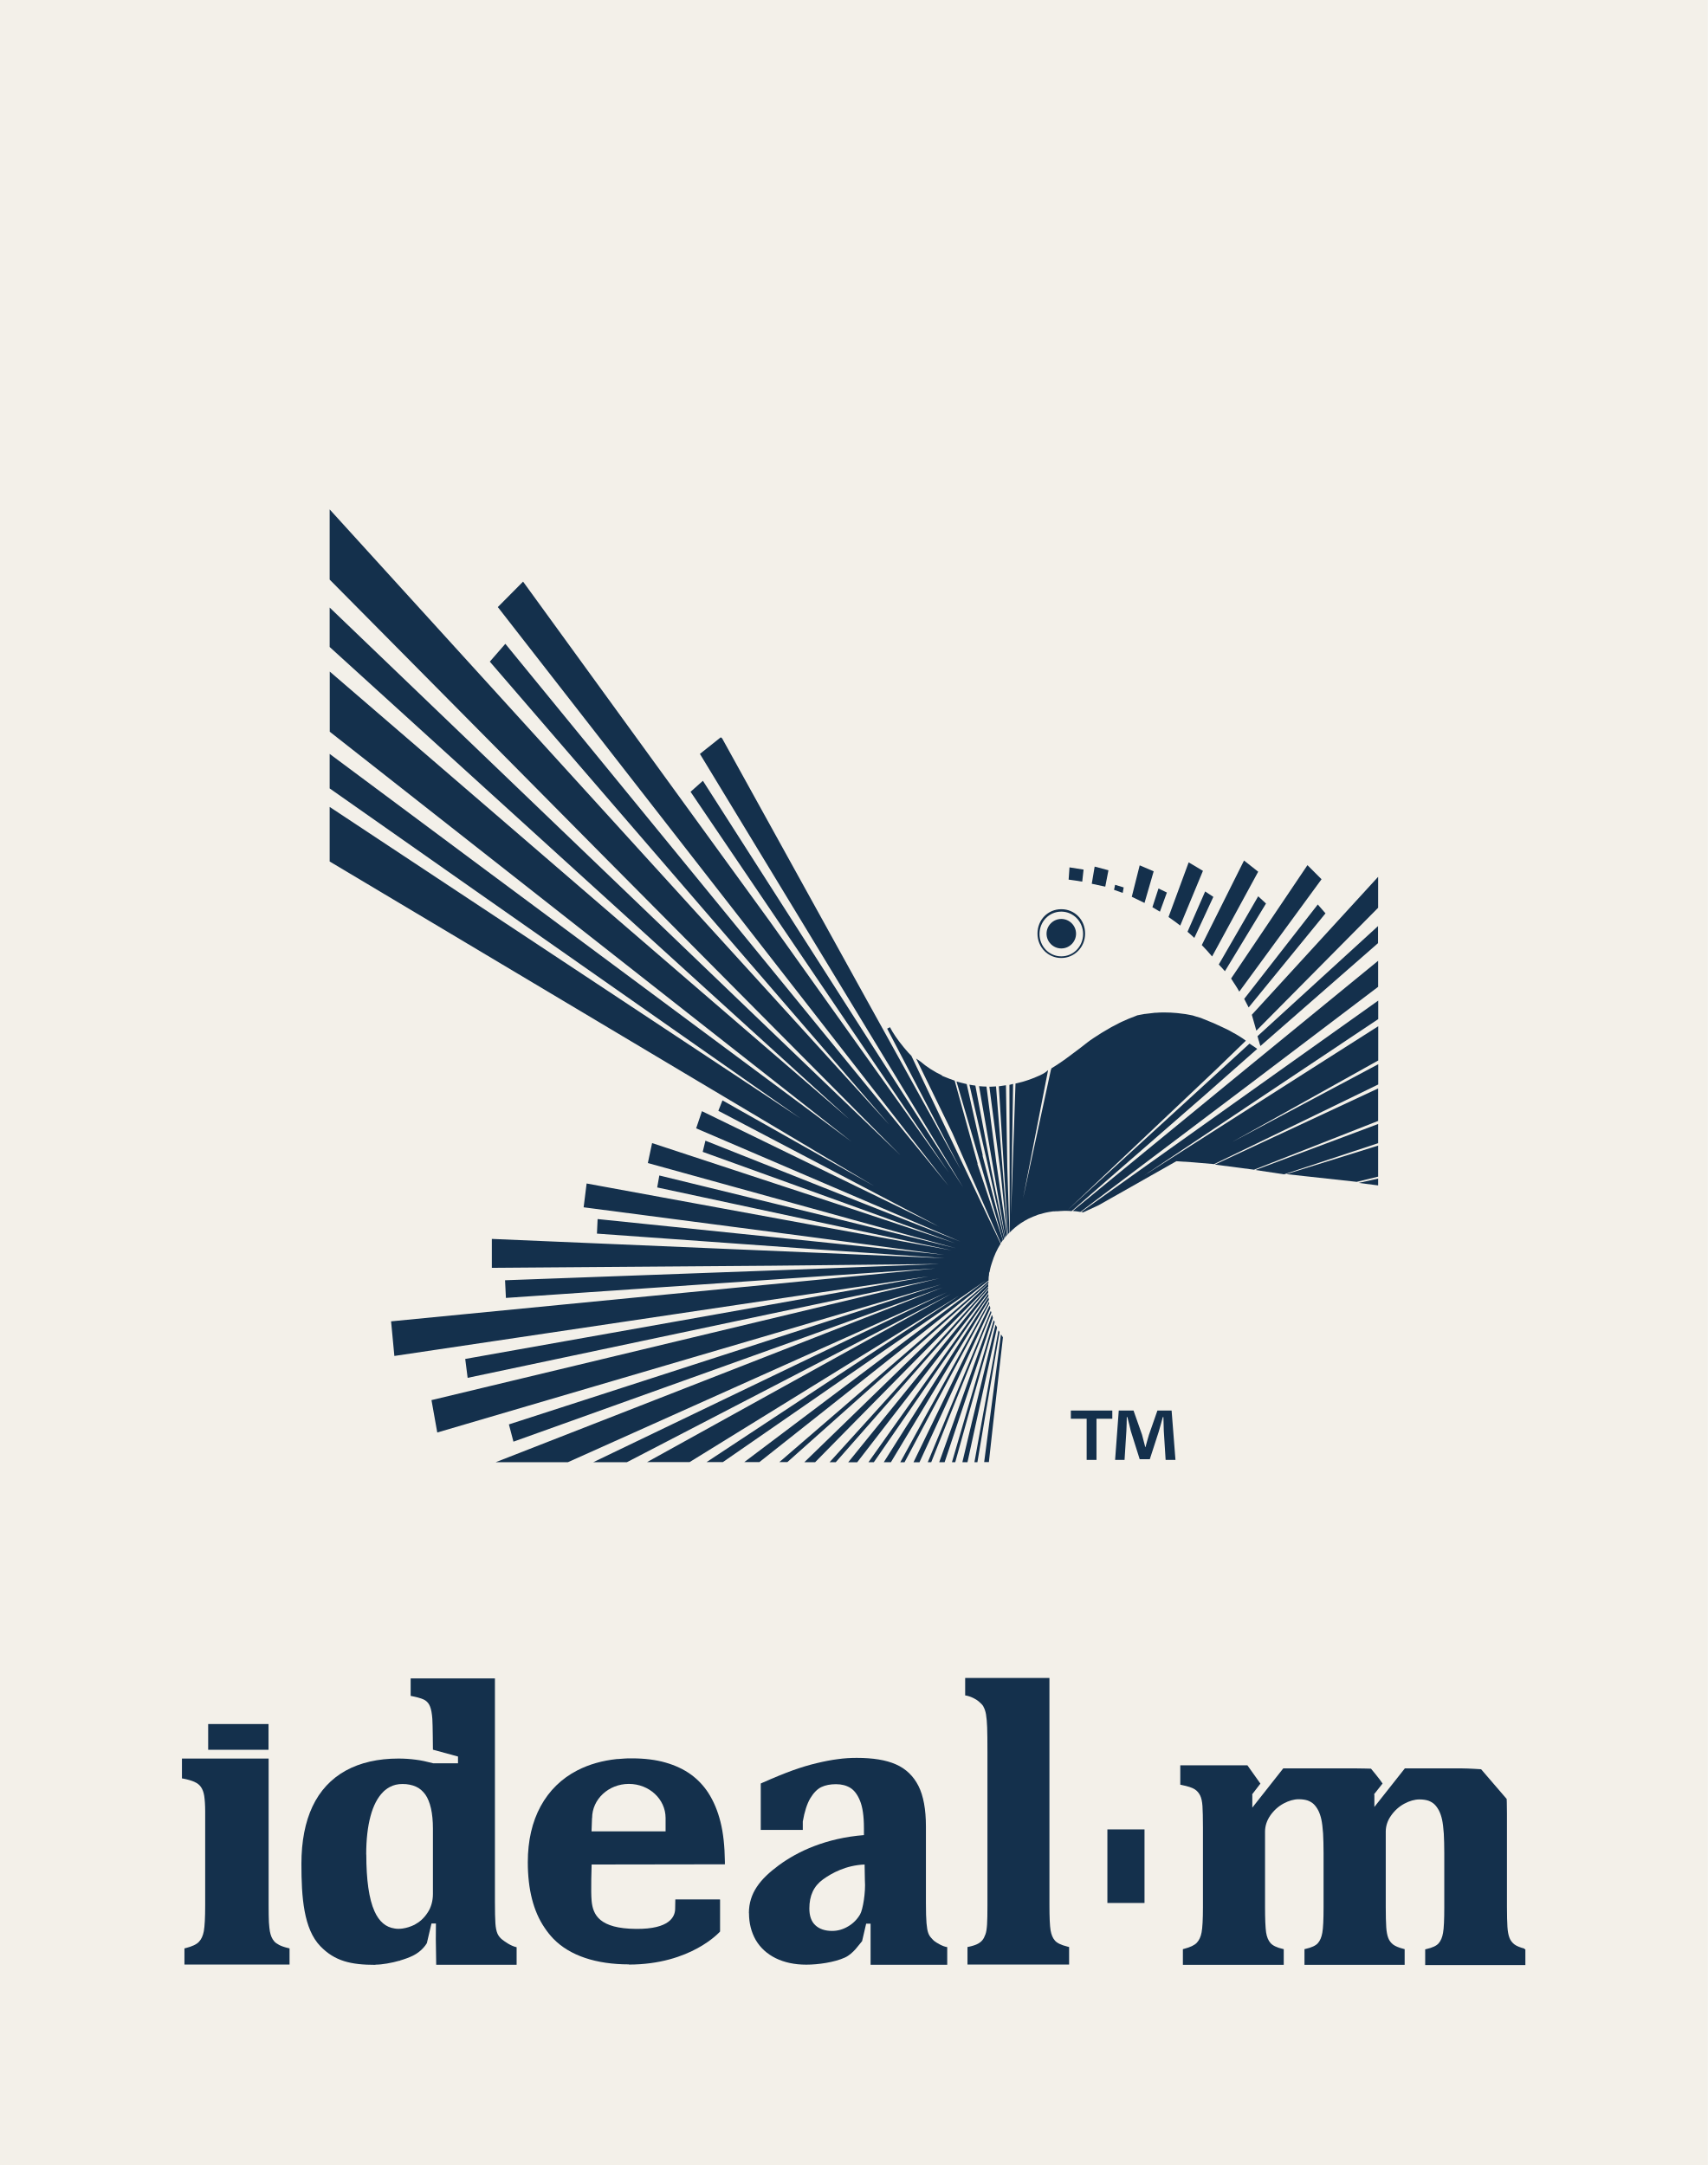
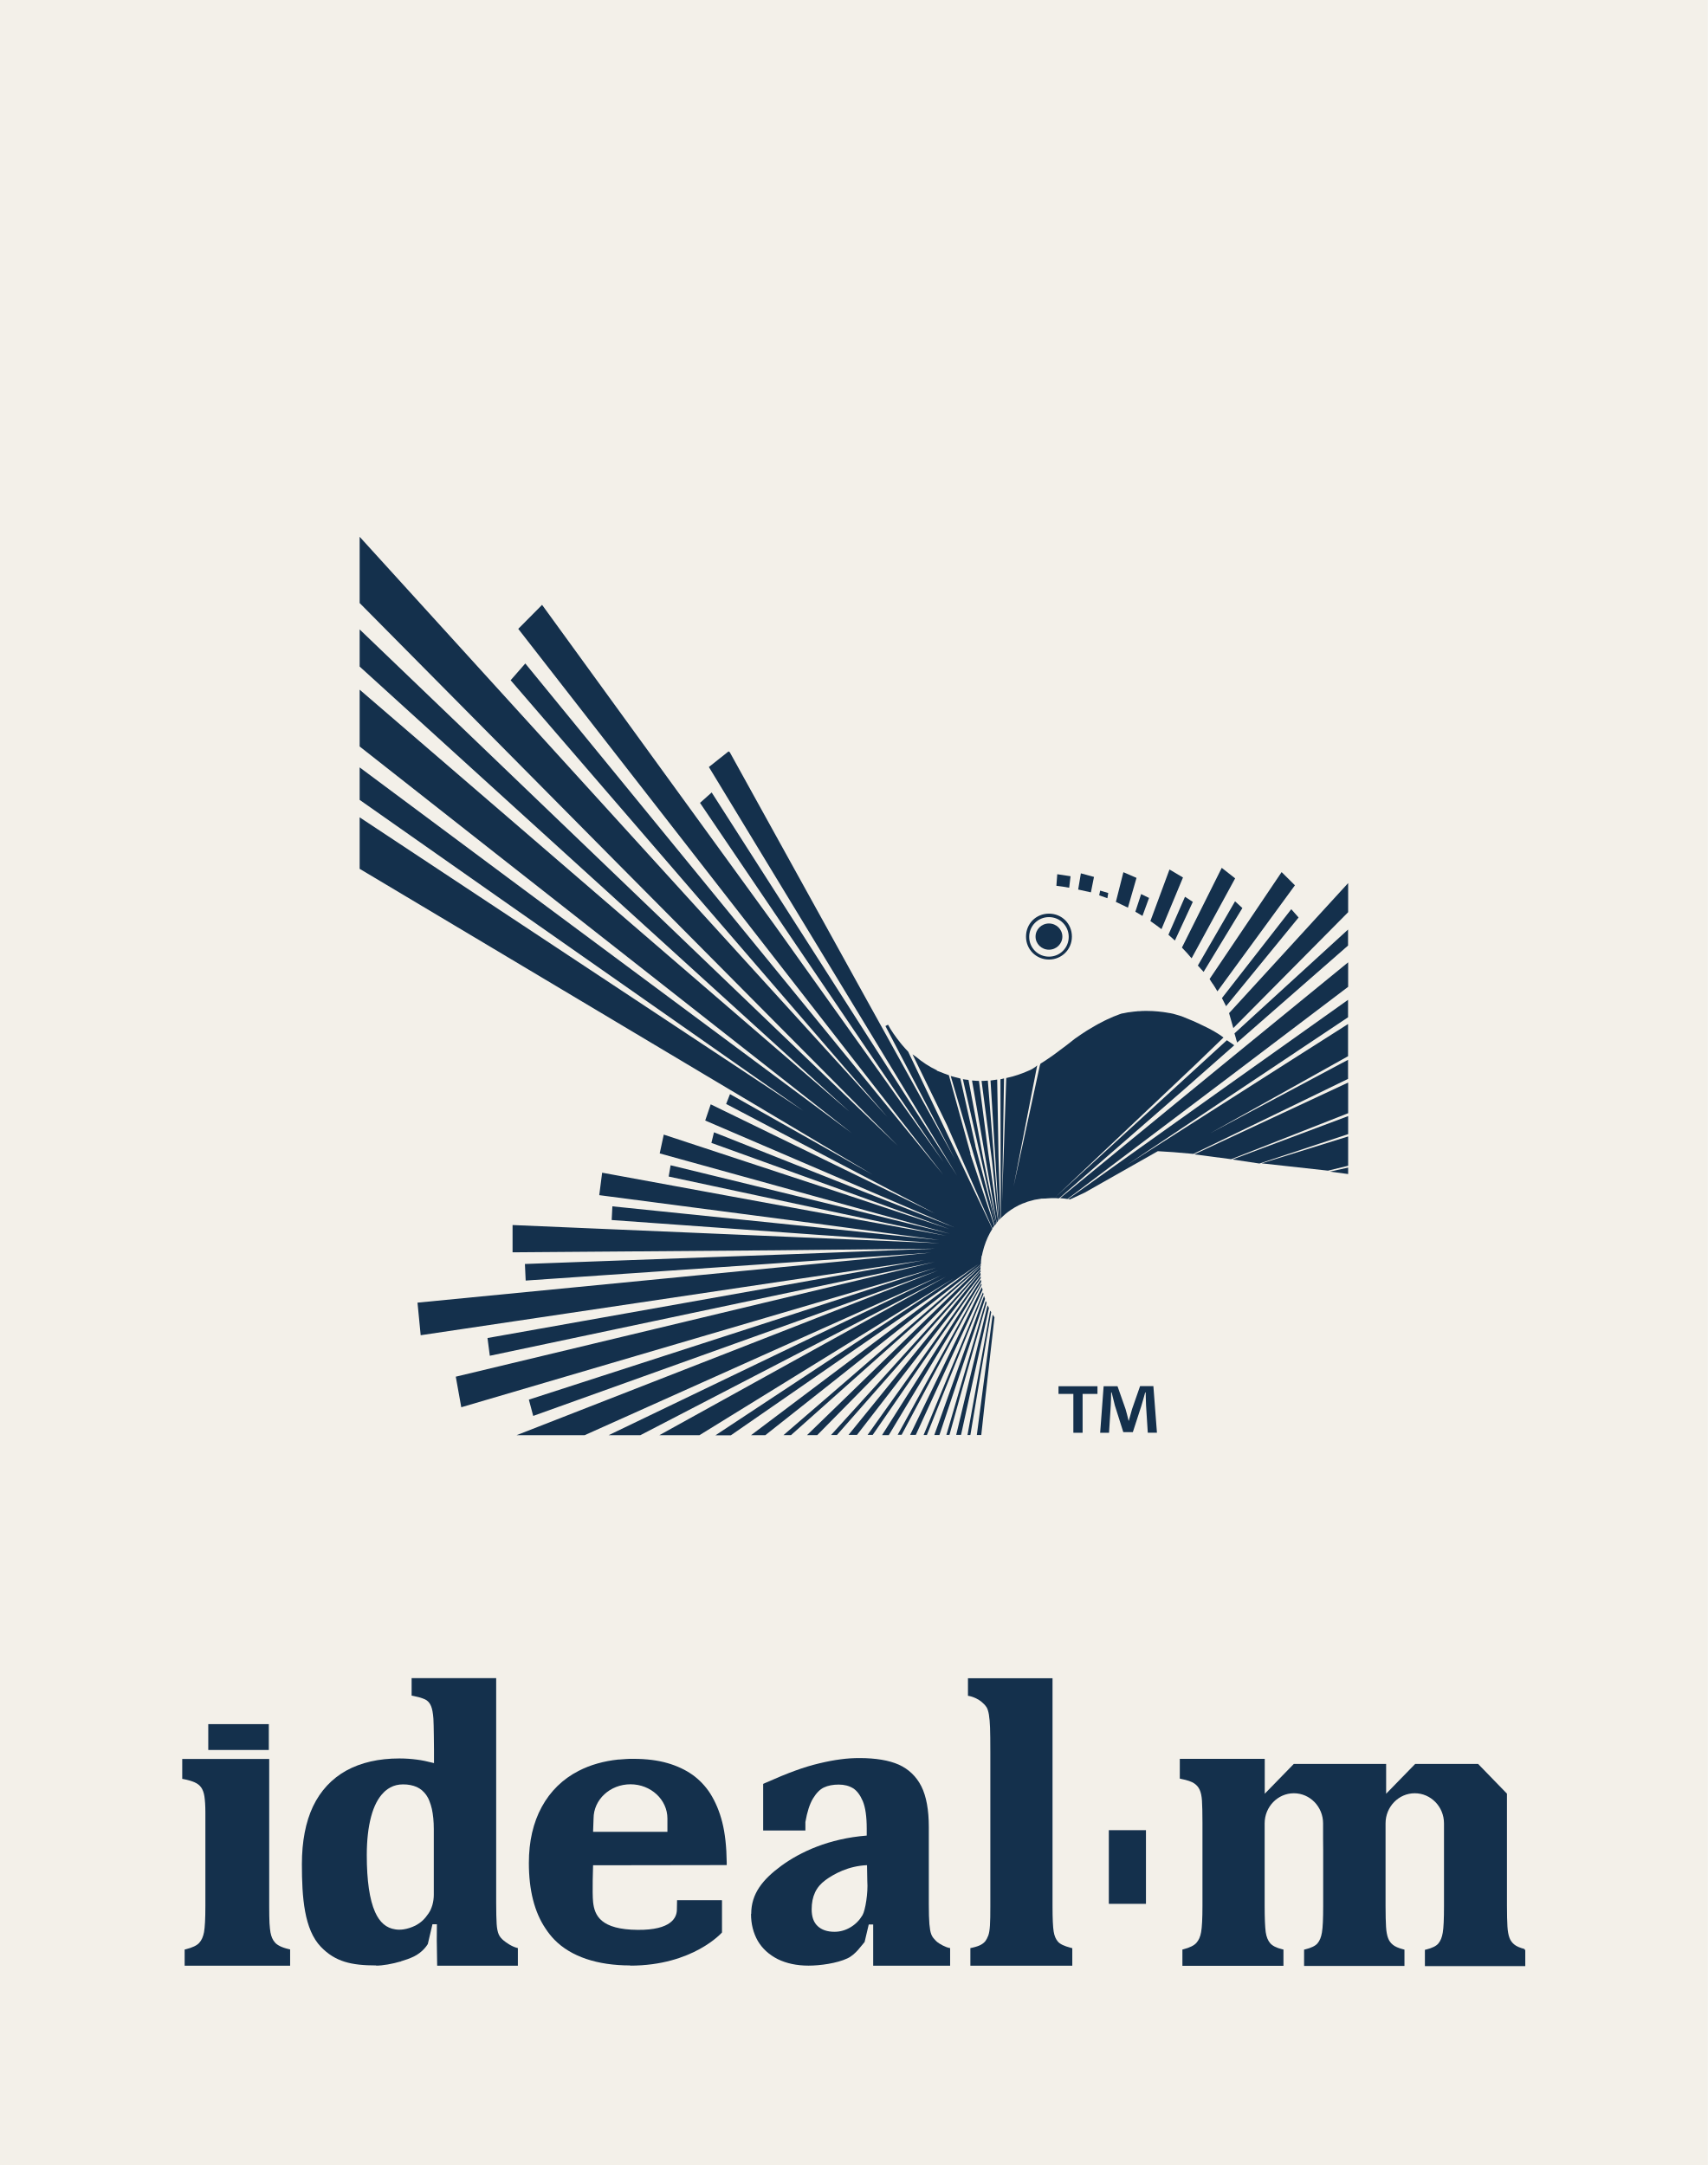
<svg xmlns="http://www.w3.org/2000/svg" id="Layer_2" data-name="Layer 2" viewBox="0 0 177.13 224.57">
  <g id="Layer_1-2" data-name="Layer 1">
    <rect width="177.13" height="224.57" fill="#f3f0e9" />
    <g>
-       <path d="M115.36,146.31v.85h-1.64v4.27h-1.02v-4.27h-1.64v-.85h4.29ZM120.89,151.43l-.19-3.01c-.02-.4-.02-.89-.04-1.43h-.06c-.13.45-.28,1.05-.43,1.53l-.92,2.84h-1.05l-.92-2.92c-.09-.4-.24-1-.36-1.45h-.06c0,.47-.02.96-.04,1.43l-.19,3.01h-.98l.38-5.12h1.53l.88,2.5c.11.4.21.77.34,1.3h.02c.13-.47.24-.9.36-1.28l.88-2.52h1.47l.4,5.12h-1.02Z" fill="#14304c" />
      <g>
-         <path d="M112.24,91.46l.14-1.26-1.46-.23-.09,1.27c.47.06.94.13,1.4.21h0Z" fill="#14304c" />
-         <polygon points="114.96 90.27 113.53 89.89 113.23 91.67 114.63 91.97 114.96 90.27" fill="#14304c" />
-         <polygon points="119.65 90.38 118.2 89.76 117.38 93.02 118.7 93.66 119.65 90.38" fill="#14304c" />
-         <path d="M122.4,96.02l2.36-5.69-1.48-.88-2.09,5.67c.41.28.82.58,1.21.88h0Z" fill="#14304c" />
-         <path d="M125.71,99.21h0s4.78-8.79,4.78-8.79l-1.47-1.16-4.38,8.77c.37.38.73.77,1.06,1.17Z" fill="#14304c" />
-         <path d="M128.03,102.04c.17.27.34.52.5.82h0s8.53-11.66,8.53-11.66l-1.46-1.46-7.92,11.76c.12.2.23.37.34.53Z" fill="#14304c" />
-         <polygon points="130.3 106.91 142.93 94.16 142.93 90.95 129.83 105.26 130.3 106.91" fill="#14304c" />
-         <polygon points="116.54 92.05 115.65 91.78 115.54 92.3 116.44 92.62 116.54 92.05" fill="#14304c" />
-         <path d="M120.3,94.56h0s.72-1.98.72-1.98l-.87-.42-.63,1.94c.24.14.49.29.77.46Z" fill="#14304c" />
-         <path d="M123.87,97.28h0s1.97-4.25,1.97-4.25l-.85-.56-1.83,4.18c.26.22.49.43.7.63Z" fill="#14304c" />
-         <path d="M126.4,100.04s.12.13.23.25l.05.05c.14.15.29.32.36.4h0s4.26-7.02,4.26-7.02l-.81-.75-4.09,7.08Z" fill="#14304c" />
-         <polygon points="129.04 103.61 129.5 104.5 137.47 94.74 136.67 93.82 129.04 103.61" fill="#14304c" />
-         <path d="M130.56,107.96c.05.18.09.36.16.54h0s12.2-10.67,12.2-10.67v-1.77l-12.5,11.42c.05.16.1.33.13.47Z" fill="#14304c" />
-         <path d="M111.24,125.61c.27.02.53.05.81.1h0s17.87-13.49,17.87-13.49l13.01-9.86v-2.7l-13.78,11.27-17.9,14.68Z" fill="#14304c" />
-         <path d="M101.41,120.7l-.03-.05-2.37-8.56c-.34-.11-.67-.24-1.06-.4l-.25-.1v-.04c-.85-.4-1.61-.9-2.28-1.47-.07-.04-.13-.09-.19-.13l-.03-.02c-.07-.05-.13-.09-.19-.13h0s3.77,7.74,3.77,7.74l5.02,11.4c.07-.1.14-.21.21-.31l-2.65-7.93h.03Z" fill="#14304c" />
-         <path d="M112.13,125.72s.06.01.1.01c.04,0,.08.01.12.02h0s1.6-.74,1.6-.74l8.05-4.56,1.7.11,2.22.19,10.56-5.12,6.46-3.14v-2.1l-15.12,8.05,15.12-8.44v-3.55l-6.85,4.36-17.5,11.16,11.16-7.46,13.19-8.8v-1.92l-13.71,9.75-17.09,12.17Z" fill="#14304c" />
-         <path d="M102.51,133.02s0-.03,0-.06v-.04l-14.63,12.66-7.05,6.08h.83l20.86-18.58s0-.05,0-.07Z" fill="#14304c" />
-         <path d="M102.49,133.44v-.02c0-.08,0-.16,0-.26v-.02s-14.76,14.35-14.76,14.35l-4.31,4.18h1.12l3.57-3.63,14.39-14.6Z" fill="#14304c" />
-         <polygon points="126.05 120.77 126 120.8 130.06 121.33 142.93 116.27 142.93 112.9 126.05 120.77 126.05 120.77" fill="#14304c" />
-         <polygon points="140.71 122.59 142.93 122.05 142.93 118.83 133.41 121.79 140.71 122.59" fill="#14304c" />
-         <polygon points="140.91 122.7 142.93 122.96 142.93 122.25 140.91 122.7" fill="#14304c" />
-         <path d="M102.48,133.6s0-.04,0-.07v-.02s-12.08,13.35-12.08,13.35l-4.36,4.81h.64l15.8-17.97s0-.07,0-.11Z" fill="#14304c" />
-         <polygon points="130.23 121.35 130.19 121.36 133.17 121.81 142.93 118.58 142.93 116.59 130.23 121.35 130.23 121.35" fill="#14304c" />
-         <path d="M102.51,132.88s.01-.09.02-.14c0-.01,0-.03,0-.04v-.05s0-.05,0-.05v-.06s.01,0,.01,0v-.1c.02-.1.04-.21.04-.32v-.12s.04-.02.04-.02c0-.02.04-.19.04-.19.01-.07.03-.14.04-.2l.02-.08c.01-.05.03-.11.04-.16l.05-.16s.07-.22.07-.22c.22-.71.52-1.37.9-1.97l-9.26-19.48c-.21-.21-.44-.46-.67-.74-.05-.06-.1-.12-.15-.18-.6-.73-1.11-1.47-1.4-2.05l-.29.15,7.65,14.66-9.71-17.53-15.06-27.25-.14-.1-2.16,1.72,27.29,44.95-10.9-17.02-16.08-25.14-1.28,1.14,16.65,24.59,10.14,14.92-18.58-26.08-25.58-35.23-2.62,2.64,46.74,60.03-19.58-23.97-26.38-32.25-1.61,1.85,27.08,31.4,14.34,16.62-27.67-30.42-30.36-33.39v7.28l28.36,28.64,30.83,31.06-59.19-56.8v4.09l53.88,48.97-36.79-31.71-17.08-14.71v6.24l15.01,11.8,39.11,30.73-37.78-28.06-16.35-12.17v3.58l15.2,10.67,33.59,23.53-48.79-32.28v5.66l38.22,22.8,18.22,10.85-15.7-8.87-.43,1.08,22.92,12.03-24.62-11.99-.6,1.78,16.67,7.15,10.73,4.6-10.17-4.01-16.27-6.46-.28,1.16,16.37,5.91,9.8,3.56-12.13-4.03-19.29-6.35-.44,2.07,31.93,8.83-11.77-2.91-18.97-4.63-.22,1.24,19.07,4.09,11.44,2.43-14.68-2.68-23.15-4.25-.31,2.47,23.32,3.05,14.07,1.88-13.22-1.37-22.72-2.34-.07,1.51,22.74,1.63,13.34.92-46.98-2v3s28.98-.22,28.98-.22l17.47-.18-16.49.64-28.59,1.05.09,1.83,44.53-3.06-20.77,2.01-35.67,3.48.34,3.59,55.43-8.26-16.54,2.96-31.54,5.61.25,1.96,31.38-6.63,17.54-3.69-18.74,4.49-33.93,8.14.6,3.36,33.63-9.88,18.61-5.48-15.47,5.03-29.34,9.49.47,1.79,29.05-10.41,15.48-5.59-16.53,6.47-29.84,11.66h7.49l39.3-17.62-14.04,6.74-22.63,10.88h3.49l19.41-10.07,14.2-7.38-31.52,17.44h4.41l12.55-7.75,15.41-9.52-13.44,8.85-12.76,8.42h1.69l11.36-7.86,15.9-10.98-16.48,12.39-8.56,6.45h1.57l7.35-5.82,16.36-12.97Z" fill="#14304c" />
-         <path d="M102.49,134c0-.06,0-.13-.02-.2l-12.03,14.83-2.47,3.05h.93l13.59-17.59v-.09Z" fill="#14304c" />
-         <path d="M101.9,119.85h.03s0-.02,0-.02h-.01s-1.66-7.38-1.66-7.38c-.38-.08-.74-.19-1.06-.27h0l2.29,7.84,2.54,8.63c.04-.06.08-.11.12-.17l-2.22-8.5-.03-.12Z" fill="#14304c" />
-         <path d="M104.02,138.72c-.05-.07-.09-.14-.15-.23l-.06-.06-1.21,9.18-.53,4.05h.49l.44-3.99,1.02-8.97Z" fill="#14304c" />
-         <path d="M103.41,137.69l-.05-.09c-.03-.06-.06-.12-.11-.19l-2.5,10.3-.94,3.96h.53l.84-3.86,2.23-10.12Z" fill="#14304c" />
-         <path d="M103.66,138.16s-.03-.05-.04-.07c-.02-.03-.04-.06-.07-.09l-1.61,8.8-.88,4.87h.31l.81-4.82,1.49-8.69Z" fill="#14304c" />
-         <path d="M104.32,112.57c-.25.04-.49.08-.73.11l.95,15.33c.05-.05.1-.11.15-.16l-.22-6.76-.14-8.52Z" fill="#14304c" />
-         <path d="M130.37,108.78l-.78-.53-18.88,17.28,15.42-14.6,3.08-2.98c-.12-.09-.22-.17-.33-.24-.24-.16-.5-.32-.83-.51,0,0-.02-.01-.03-.02h-.02c-.15-.09-.29-.17-.44-.25-.08-.04-.15-.08-.23-.12-.22-.11-.41-.2-.59-.28l-.13-.06h0s0,0,0,0c-.24-.11-.49-.22-.74-.34l-1.25-.51h0s-.07-.03-.07-.03c-.18-.06-.39-.12-.61-.18l-.15-.05h0s-.1-.03-.1-.03c-.22-.05-.4-.08-.57-.11l-.17-.03c-.25-.04-.49-.07-.72-.09l-.18-.02c-.41-.04-.84-.06-1.27-.06h-.11s-.09,0-.09,0c-.22,0-.44.01-.66.03h-.16s-.05.01-.05.01c-.24.02-.49.05-.76.09l-.16.02h-.05c-.25.05-.46.08-.65.12l-.07.02h-.05s-.19.08-.19.08c-.47.17-.95.37-1.42.59l-.11.05-.16.08c-.21.11-.45.23-.71.37l-.15.08-.12.07c-.23.13-.45.26-.68.4l-.12.07-.16.1c-.2.13-.4.25-.59.38l-.14.09-.13.09c-.15.1-.3.2-.44.31-.33.26-.64.5-.94.73-.22.17-.44.33-.67.5,0,0-.47.35-.55.41l-.2.15c-.17.12-.34.24-.52.36-.34.23-.63.42-.92.59l-.03.12h-.02s-2.9,13.39-2.9,13.39l2.6-13.32c-.13.12-.28.24-.47.35l-.11.06c-.1.05-.2.1-.33.16-.12.05-.24.1-.35.15-.13.05-.25.1-.37.15-.14.05-.27.1-.41.15-.13.04-.27.09-.4.13-.08.02-.16.05-.24.07-.22.06-.43.11-.65.16-.01,0-.03,0-.05.01l-.46,13.58.21-13.54-.15.04c-.08.02-.15.04-.23.06l.03,15.31c.33-.34.7-.65,1.12-.94l.09-.06c.23-.15.47-.29.74-.43l.07-.03c.16-.08.33-.15.45-.2h.02s.08-.04.08-.04h.02s.34-.14.34-.14l.14-.04c.15-.05.3-.08.44-.12l.07-.02h.03s.05-.02.05-.02c.05-.01.1-.02.14-.03l.26-.05c.15-.03.3-.05.45-.07.01,0,.03,0,.04,0h.04s.02,0,.02,0h.06s.08-.01.12-.01h.17s.25-.02.25-.02c.13,0,.26-.02.39-.02.02,0,.04,0,.07,0,.02,0,.03,0,.05,0,.02,0,.04,0,.06,0,.02,0,.04,0,.06,0,.01,0,.03,0,.05,0,.01,0,.03,0,.05,0,.13,0,.25,0,.38.02h.11s13.82-12.04,13.82-12.04l5.43-4.79Z" fill="#14304c" />
-         <path d="M102.31,112.71c-.23,0-.45-.02-.7-.04h-.07s2.72,15.65,2.72,15.65c.04-.05.08-.11.13-.16l.03-.03-1.09-7.54-1.02-7.88Z" fill="#14304c" />
-         <path d="M102.77,112.72h-.16s1.16,8.86,1.16,8.86l.68,6.53s.05-.06.07-.08l-1.22-15.34c-.17.01-.35.02-.52.03Z" fill="#14304c" />
-         <path d="M101.17,112.61c-.08-.01-.16-.02-.24-.04h-.04c-.12-.02-.23-.04-.35-.06l2.01,8.76,1.61,7.18s.06-.08.09-.12l-1.47-7.12-1.62-8.59Z" fill="#14304c" />
-         <path d="M102.6,135.21s0-.07-.01-.1c0-.03,0-.05-.03-.08l-6.38,11.52-2.81,5.13h.44l2.64-4.96,6.15-11.51Z" fill="#14304c" />
-         <path d="M102.71,135.71v-.02c-.02-.09-.04-.18-.08-.27l-6.06,12.48-1.83,3.78h.62l1.63-3.54,5.72-12.43Z" fill="#14304c" />
-         <path d="M103.13,137.24l.03-.1v-.02c-.04-.06-.06-.12-.1-.18l-2.9,9.83-1.43,4.9h.34l1.34-4.8,2.72-9.63Z" fill="#14304c" />
-         <path d="M102.51,134.44s0-.07,0-.13c0-.03,0-.06-.02-.1l-8.87,12.46-3.55,5h.56l3.28-4.75,8.61-12.48Z" fill="#14304c" />
-         <path d="M102.56,134.84v-.08c-.02-.06-.03-.12-.05-.19l-8.64,13.6-2.21,3.5h.74l1.87-3.11,8.29-13.73Z" fill="#14304c" />
-         <path d="M102.82,136.16s-.02-.06-.02-.08c-.01-.03-.02-.07-.05-.1l-4.46,10.69-2.07,5h.36l1.95-4.9,4.29-10.62Z" fill="#14304c" />
-         <path d="M102.98,136.7c-.02-.05-.03-.1-.05-.16v-.04s-.06-.1-.06-.1l-4.05,11.33-1.41,3.94h.56l1.25-3.75,3.76-11.23Z" fill="#14304c" />
-         <path d="M110.07,99.37c1.34,0,2.47-1.1,2.47-2.53s-1.08-2.53-2.47-2.53-2.47,1.1-2.47,2.53,1.1,2.53,2.47,2.53ZM110.07,94.56c1.24,0,2.26,1.03,2.26,2.32s-1,2.32-2.26,2.32-2.26-1.03-2.26-2.32,1-2.32,2.26-2.32Z" fill="#14304c" />
-         <path d="M110.07,98.38c.84,0,1.53-.69,1.53-1.53s-.69-1.53-1.53-1.53-1.53.69-1.53,1.53.69,1.53,1.53,1.53Z" fill="#14304c" />
-       </g>
-     </g>
-     <g>
-       <g>
-         <path d="M158.13,202.13c-.5-.13-.86-.28-1.09-.46-.22-.18-.39-.4-.49-.67-.11-.28-.18-.66-.21-1.12-.03-.48-.05-1.18-.05-2.09v-9.66c0-1.11-.03-1.53-.03-1.53l-2.65-3.08s-1.31-.09-2.02-.09h-5.89s-3.16,4-3.16,4v-1.29h-.05l.9-1.14c-.26-.42-1.2-1.54-1.2-1.54,0,0-1.03-.03-1.56-.03h-7.54s-3.21,4.07-3.21,4.07v-1.36h-.03l.87-1.13-1.35-1.9h-6.96v2.01l.13.03c.65.13,1.11.28,1.37.45.25.16.43.38.56.64.13.27.21.64.24,1.09.03.47.05,1.21.05,2.2v8.3c0,1.26-.05,2.15-.14,2.61-.08.45-.25.81-.49,1.07-.24.26-.68.47-1.33.64l-.12.03v1.63h10.46v-1.63l-.13-.03c-.6-.14-1.01-.34-1.24-.6-.23-.26-.39-.64-.46-1.11-.07-.5-.11-1.38-.11-2.63v-7.82c0-.59.19-1.16.55-1.68.37-.53.84-.95,1.38-1.24.54-.29,1.07-.44,1.56-.44.37,0,.69.05.93.13.24.09.45.21.62.37.17.16.33.38.47.64.14.27.25.59.33.95.08.37.14.86.18,1.46.03.56.05,1.25.05,2.03,0,.07,0,.14,0,.21v5.41c0,1.27-.04,2.17-.13,2.65-.08.46-.23.82-.46,1.08-.22.25-.64.45-1.26.59l-.13.03v1.63h10.39v-1.63l-.12-.03c-.5-.13-.86-.28-1.09-.46-.22-.18-.39-.4-.49-.67-.11-.28-.18-.66-.21-1.12-.03-.48-.05-1.18-.05-2.09v-7.85c.01-.58.19-1.12.55-1.63.37-.53.84-.95,1.38-1.24.54-.29,1.07-.44,1.56-.44.37,0,.69.05.93.13.24.09.45.21.62.37.17.16.33.38.47.64.14.27.25.59.33.95.08.37.14.86.18,1.46.03.56.05,1.25.05,2.03,0,.07,0,.14,0,.21v5.41c0,1.27-.04,2.17-.13,2.65-.08.46-.23.82-.46,1.08-.22.25-.64.45-1.26.59l-.13.03v1.63h10.39v-1.63l-.12-.03Z" fill="#14304c" />
-         <rect x="114.85" y="189.76" width="3.85" height="7.63" fill="#14304c" />
+         <g>
+           <rect x="21.6" y="178.84" width="6.28" height="2.68" fill="#14304c" />
+           <path d="M20.19,184.88c.28.12.5.29.67.52.16.23.28.54.34.93.06.41.1.96.1,1.63v9.74c0,1.31-.05,2.23-.14,2.72-.09.47-.25.84-.5,1.11-.24.27-.71.49-1.38.66l-.13.03v1.68h10.94v-1.69l-.13-.03c-.39-.09-.71-.2-.94-.32-.23-.12-.4-.24-.51-.38-.12-.14-.22-.29-.29-.46-.07-.17-.13-.36-.17-.58-.04-.22-.07-.54-.1-.96-.02-.42-.03-1.03-.03-1.8v-15.23h-9.02v2.07l.13.02c.48.09.87.21,1.17.34Z" fill="#14304c" />
+           <path d="M102.29,177.04c.13.19.21.46.27.8.06.36.1.82.12,1.36.02.54.03,1.41.03,2.58v15.96c0,.86-.01,1.53-.04,1.99-.03.44-.08.79-.17,1.03-.09.24-.19.43-.3.58-.11.14-.26.27-.46.38-.21.12-.51.22-.9.31l-.2.04v1.83h10.57v-1.82l-.19-.05c-.64-.17-1.08-.37-1.3-.63-.22-.25-.37-.6-.44-1.04-.08-.47-.12-1.36-.12-2.64v-23.64h-8.77v1.82c.54.07,1.15.4,1.4.62.19.16.38.34.5.53Z" fill="#14304c" />
+           <path d="M39.01,203.89c.67,0,1.66-.17,2.57-.44h-.01s-.03.05-.05.07c.01-.01.03-.03.04-.04l.03-.04c.48-.14.95-.31,1.34-.5.87-.43,1.32-1.09,1.44-1.29l.48-2.05h.46s-.01,1.66-.01,1.66c0,0,0,0,0,0l.04,2.64h8.37v-1.83c-.61-.13-1.23-.58-1.48-.79-.22-.18-.41-.4-.51-.64-.11-.26-.18-.61-.21-1.06-.03-.46-.05-1.22-.05-2.25v-23.26h-8.77v1.81l.2.04c.81.16,1.17.33,1.33.43.22.15.38.35.49.63.12.29.2.73.24,1.3.04.52.06,3.2.06,3.2v1.4h0c-.67-.17-1.27-.3-1.78-.36-.59-.08-1.2-.12-1.81-.12-2.13,0-3.97.42-5.49,1.25-1.52.84-2.69,2.1-3.47,3.73-.76,1.61-1.15,3.63-1.15,5.98,0,3.47.24,6.78,1.97,8.58,1.49,1.55,3.17,1.93,5.73,1.93ZM38.04,192.43c0-1.53.15-2.88.45-4,.29-1.09.73-1.94,1.31-2.51.07-.07.14-.14.22-.2.15-.12.3-.23.46-.31.4-.22.84-.32,1.33-.32.27,0,.52.02.76.07.23.05.45.11.65.2.2.09.38.21.54.34.16.14.31.3.44.48.13.19.25.4.34.65.1.24.18.51.25.81.13.59.2,1.29.2,2.09v6.81c0,.36-.05.71-.14,1.04-.05.16-.1.32-.17.47-.03.08-.07.15-.11.22-.04.07-.08.14-.13.21-.19.28-.39.53-.62.74-.23.21-.48.38-.75.52-.41.2-.82.33-1.23.39-.14.02-.27.03-.41.03-.14,0-.28,0-.42-.03-.94-.13-1.63-.72-2.11-1.8-.57-1.28-.86-3.26-.86-5.9h0Z" fill="#14304c" />
+           <path d="M77.89,198.53c0,1.04.24,1.98.7,2.79.47.8,1.17,1.44,2.08,1.9h0s0,0,0,0c.9.44,1.97.67,3.18.67s2.94-.24,4.03-.75c.89-.41,1.5-1.4,1.79-1.7l.43-1.82h.46s0,1.63,0,1.63v2.65h7.98v-1.83c-.5-.07-1.12-.46-1.3-.6-.15-.11-.28-.27-.39-.39-.11-.12-.21-.28-.28-.48-.08-.21-.14-.56-.18-1.02-.04-.48-.06-1.17-.06-2.07v-8c0-1.77-.26-3.19-.77-4.21-.52-1.03-1.31-1.79-2.35-2.26-1.02-.45-2.39-.68-4.07-.68-.65,0-1.31.04-1.96.13-.64.08-1.39.22-2.22.42-.81.19-1.65.45-2.5.76-.83.3-1.9.74-3.16,1.3l-.15.07v4.83h4.38v-.88c.18-1.04.44-1.86.79-2.44.34-.56.72-.95,1.13-1.14.42-.2.94-.3,1.53-.3s1.08.13,1.49.38c.4.25.74.7,1.01,1.33.27.65.41,1.6.41,2.84v.74c-3.92.31-6.89,1.69-8.88,3.15-1.91,1.41-3.1,2.87-3.1,4.97ZM85.59,195.03h0c.93-.67,2.4-1.48,4.33-1.56l.03,1.66c.09,1.19-.2,3.02-.5,3.53-.31.52-.72.94-1.24,1.25-.52.31-1.08.47-1.66.47-.75,0-1.34-.2-1.76-.6-.41-.39-.61-.96-.61-1.73,0-1.34.46-2.33,1.42-3.02Z" fill="#14304c" />
+           <path d="M65.36,203.89c6.52,0,9.52-3.44,9.52-3.44v-3.32l-.03-.03h-4.63l-.02,1.04c-.03.75-.55,2.07-4.06,2.04-3.82-.03-4.48-1.47-4.63-2.9-.1-.95,0-3.8,0-3.8h0s.2,0,.2,0l13.66-.02v-.27c-.02-1.62-.17-3.02-.46-4.16-.28-1.12-.71-2.14-1.26-3.01-.48-.74-1.09-1.39-1.81-1.91-.73-.52-1.61-.94-2.62-1.23h0s0,0,0,0c-1-.29-2.19-.44-3.51-.44h0s-.06,0-.1,0c-.23,0-.47,0-.7.02-.23.01-.45.03-.67.05-.03,0-.07,0-.1,0-1.52.16-2.91.55-4.13,1.18-1.64.84-2.93,2.1-3.82,3.73-.89,1.63-1.34,3.58-1.34,5.82,0,2.83.58,5.11,1.74,6.82.27.41.57.79.9,1.13,1.72,1.77,4.47,2.68,7.87,2.68ZM61.56,188.63c0-1.96,1.71-3.55,3.83-3.55h0c2.11,0,3.83,1.59,3.83,3.55v1.38h-7.71s.05-1.38.05-1.38Z" fill="#14304c" />
+         </g>
+         <g>
+           <rect x="115" y="189.84" width="3.85" height="7.64" fill="#14304c" />
+           <path d="M158.13,202.17c-.5-.13-.87-.29-1.09-.48-.22-.18-.39-.41-.49-.69-.11-.29-.18-.68-.21-1.16-.03-.5-.05-1.22-.05-2.17v-11.62s-2.99-3.08-2.99-3.08h-6.53l-3.01,3.09v-3.09h-9.58l-3.01,3.09v-3.09h0v-.53h-8.81v2.05l.13.03c.66.13,1.11.29,1.37.47.25.17.44.39.56.66.13.28.21.66.24,1.14.03.49.05,1.26.05,2.29v8.62c0,1.31-.05,2.23-.14,2.72-.08.47-.25.84-.49,1.11-.24.27-.68.49-1.33.66l-.12.03v1.69h10.48v-1.69l-.13-.03c-.6-.14-1.02-.36-1.25-.63-.23-.27-.39-.66-.46-1.15-.07-.52-.11-1.43-.11-2.73v-8.55c0-1.72,1.36-3.12,3.03-3.12s3.03,1.4,3.03,3.12v1.62c0,.35.01.72.01,1.12,0,.07,0,.14,0,.22v5.62c0,1.32-.04,2.25-.13,2.75-.08.48-.23.85-.46,1.12-.22.26-.65.47-1.26.62l-.13.03v1.69h10.41v-1.69l-.12-.03c-.5-.13-.87-.29-1.09-.48-.22-.18-.39-.41-.49-.69-.11-.29-.18-.68-.21-1.16-.03-.5-.05-1.22-.05-2.17v-8.16s0-.02,0-.03v-.38c0-1.72,1.36-3.12,3.03-3.12s3.03,1.4,3.03,3.12v1.98c0,.25,0,.51,0,.78,0,.07,0,.14,0,.22v5.62c0,1.32-.04,2.25-.13,2.75-.08.48-.23.85-.46,1.12-.22.26-.65.47-1.26.62l-.13.03v1.69h10.41v-1.69l-.12-.03Z" fill="#14304c" />
+         </g>
      </g>
      <g>
-         <rect x="21.59" y="178.83" width="6.26" height="2.67" fill="#14304c" />
-         <path d="M20.18,184.84c.28.12.5.29.66.52.16.23.28.54.34.92.06.41.1.95.1,1.62v9.7c0,1.3-.05,2.22-.14,2.71-.09.47-.25.84-.5,1.1-.24.27-.71.49-1.38.66l-.13.03v1.68h10.9v-1.68l-.13-.03c-.39-.09-.7-.2-.94-.32-.22-.12-.4-.24-.51-.37-.12-.14-.22-.29-.29-.46-.07-.17-.13-.36-.17-.58-.04-.22-.07-.54-.1-.95-.02-.42-.03-1.03-.03-1.8v-15.18h-8.99v2.06l.13.02c.48.09.87.21,1.17.34Z" fill="#14304c" />
-         <path d="M101.99,177.03c.12.19.21.46.27.79.06.36.1.81.12,1.35.02.54.03,1.41.03,2.57v15.9c0,.86-.01,1.53-.04,1.99-.03.44-.08.79-.17,1.02-.09.24-.18.43-.3.58-.11.14-.26.27-.46.38-.21.12-.51.22-.9.31l-.2.04v1.82h10.54v-1.82l-.19-.05c-.64-.16-1.08-.37-1.29-.63-.22-.25-.36-.6-.44-1.04-.08-.47-.12-1.35-.12-2.63v-23.56h-8.74v1.81c.54.07,1.15.4,1.4.62.19.16.37.33.49.52Z" fill="#14304c" />
-         <path d="M38.94,203.79c.67,0,1.65-.17,2.56-.43h-.01s-.03.05-.05.07c.01-.01.03-.03.04-.04l.03-.04c.48-.14.95-.31,1.33-.5.87-.43,1.31-1.09,1.43-1.29l.48-2.04h.46s-.01,1.65-.01,1.65c0,0,0,0,0,0l.04,2.63h8.34v-1.82c-.61-.13-1.22-.58-1.48-.78-.22-.17-.41-.4-.51-.64-.11-.26-.18-.61-.21-1.05-.03-.46-.05-1.22-.05-2.24v-23.17h-8.74v1.81l.2.04c.8.16,1.16.32,1.32.43.22.15.38.35.49.63.12.29.2.73.24,1.3.04.51.06,3.18.06,3.18l2.6.71v.7h-2.6s0-.01,0-.01c-.67-.17-1.26-.3-1.77-.36-.59-.08-1.2-.12-1.8-.12-2.12,0-3.96.42-5.47,1.25-1.52.84-2.68,2.09-3.45,3.72-.76,1.61-1.15,3.62-1.15,5.95,0,3.45.23,6.76,1.97,8.55,1.49,1.54,3.16,1.93,5.71,1.93ZM37.98,192.36c0-1.53.15-2.87.45-3.98.29-1.09.73-1.93,1.3-2.5.07-.07.14-.14.22-.2.15-.12.3-.23.46-.31.4-.22.84-.32,1.33-.32.27,0,.52.02.75.07.23.05.45.11.64.2.2.09.38.2.54.34.16.14.31.3.44.48.13.19.25.4.34.64.1.24.18.51.25.81.13.59.2,1.29.2,2.08v6.79c0,.36-.05.71-.14,1.03-.05.16-.1.32-.17.47-.03.08-.07.15-.11.22-.04.07-.08.14-.13.21-.18.28-.39.53-.62.74-.23.21-.48.38-.74.52-.41.2-.82.33-1.23.39-.14.02-.27.03-.41.03-.14,0-.28,0-.41-.03-.93-.13-1.62-.72-2.1-1.79-.57-1.27-.85-3.25-.85-5.88h0Z" fill="#14304c" />
-         <path d="M77.68,198.45c0,1.04.24,1.97.7,2.78.47.8,1.16,1.44,2.07,1.89h0s0,0,0,0c.9.44,1.96.67,3.17.67s2.93-.24,4.01-.74c.89-.41,1.49-1.39,1.78-1.7l.42-1.81h.46s0,1.62,0,1.62v2.64h7.95v-1.83c-.5-.07-1.11-.46-1.3-.6-.15-.11-.28-.27-.39-.39-.11-.12-.21-.28-.28-.48-.08-.21-.14-.55-.18-1.02-.04-.48-.06-1.17-.06-2.06v-7.97c0-1.76-.26-3.18-.77-4.19-.52-1.03-1.3-1.79-2.35-2.25-1.02-.45-2.38-.67-4.06-.67-.65,0-1.3.04-1.95.13-.64.08-1.38.22-2.21.42-.81.19-1.65.45-2.49.75-.83.3-1.89.73-3.15,1.29l-.15.07v4.81h4.36v-.87c.18-1.03.44-1.85.79-2.43.34-.56.72-.94,1.13-1.14.42-.2.93-.3,1.52-.3s1.08.13,1.49.38c.4.25.74.69,1,1.33.27.65.41,1.6.41,2.83v.74c-3.91.31-6.87,1.68-8.84,3.14-1.91,1.41-3.09,2.86-3.09,4.96ZM85.35,194.95h0c.93-.67,2.39-1.47,4.32-1.55l.03,1.66c.09,1.19-.2,3.01-.5,3.52-.3.51-.72.94-1.24,1.24-.52.31-1.08.47-1.65.47-.75,0-1.34-.2-1.76-.6-.41-.39-.61-.96-.61-1.73,0-1.34.46-2.32,1.41-3.01Z" fill="#14304c" />
-         <path d="M65.2,203.78c6.5,0,9.48-3.43,9.48-3.43v-3.3l-.03-.03h-4.61l-.02,1.03c-.03.75-.55,2.06-4.05,2.03-3.81-.03-4.47-1.46-4.61-2.89-.1-.94,0-3.79,0-3.79h0s.2,0,.2,0l13.62-.02v-.27c-.02-1.61-.17-3.01-.46-4.14-.28-1.12-.7-2.13-1.26-3-.48-.74-1.08-1.38-1.81-1.91-.72-.52-1.6-.94-2.61-1.23h0s0,0,0,0c-1-.29-2.18-.44-3.5-.44h0s-.06,0-.1,0c-.23,0-.47,0-.69.02-.22.01-.44.03-.66.05-.03,0-.07,0-.1,0-1.52.16-2.9.55-4.12,1.18-1.63.84-2.91,2.09-3.8,3.72-.88,1.62-1.33,3.57-1.33,5.8,0,2.82.58,5.1,1.74,6.8.27.41.57.78.9,1.13,1.71,1.77,4.46,2.67,7.85,2.67ZM61.41,188.58c0-1.95,1.71-3.54,3.81-3.54h0c2.11,0,3.81,1.58,3.81,3.54v1.38h-7.68s.05-1.38.05-1.38Z" fill="#14304c" />
+         <path d="M103.14,136.64c-.05-.06-.09-.13-.14-.21l-.05-.06-1.14,8.66-.5,3.82h.46l.41-3.76.96-8.45Z" fill="#14304c" />
+         <path d="M102.56,135.67l-.04-.09c-.03-.06-.06-.12-.1-.18l-2.36,9.71-.89,3.73h.5l.8-3.64,2.1-9.54Z" fill="#14304c" />
+         <path d="M102.8,136.11s-.03-.04-.04-.07c-.02-.03-.03-.06-.07-.08l-1.52,8.3-.83,4.59h.3l.76-4.54,1.4-8.2Z" fill="#14304c" />
+         <path d="M102.29,135.24l.03-.1v-.02c-.03-.06-.06-.11-.09-.17l-2.73,9.27-1.35,4.62h.32l1.26-4.53,2.57-9.08Z" fill="#14304c" />
+         <g>
+           <path d="M113.82,143.79v.8h-1.54v4.03h-.96v-4.03h-1.54v-.8h4.05ZM119.04,148.62l-.18-2.84c-.02-.37-.02-.83-.04-1.35h-.05c-.12.43-.27.99-.41,1.44l-.87,2.68h-.99l-.87-2.75c-.09-.37-.23-.94-.34-1.37h-.05c0,.44-.02.91-.04,1.35l-.18,2.84h-.92l.36-4.83h1.44l.83,2.36c.11.37.2.73.32,1.22h.02c.12-.44.23-.85.34-1.21l.83-2.38h1.38l.37,4.83h-.96Z" fill="#14304c" />
+           <path d="M110.89,92.08l.14-1.19-1.38-.21-.09,1.2c.44.05.89.12,1.32.2h0Z" fill="#14304c" />
+           <polygon points="113.46 90.96 112.1 90.59 111.82 92.27 113.14 92.56 113.46 90.96" fill="#14304c" />
+           <polygon points="117.87 91.06 116.51 90.47 115.73 93.55 116.98 94.15 117.87 91.06" fill="#14304c" />
+           <path d="M120.46,96.38l2.23-5.36-1.4-.83-1.98,5.35c.39.27.77.55,1.14.83h0Z" fill="#14304c" />
+           <path d="M123.59,99.39h0s4.51-8.28,4.51-8.28l-1.39-1.09-4.13,8.27c.35.36.69.73,1,1.11Z" fill="#14304c" />
+           <path d="M125.78,102.05c.16.25.32.49.48.78h0s8.04-11,8.04-11l-1.38-1.37-7.47,11.09c.11.19.22.35.32.5Z" fill="#14304c" />
+           <polygon points="127.91 106.64 139.82 94.62 139.82 91.6 127.47 105.09 127.91 106.64" fill="#14304c" />
+           <polygon points="114.94 92.63 114.1 92.38 114 92.87 114.85 93.17 114.94 92.63" fill="#14304c" />
+           <path d="M118.49,95h0s.68-1.86.68-1.86l-.82-.4-.6,1.83c.23.13.46.27.73.43Z" fill="#14304c" />
+           <path d="M121.85,97.56h0s1.86-4.01,1.86-4.01l-.81-.53-1.72,3.94c.24.21.46.4.66.59Z" fill="#14304c" />
+           <path d="M124.24,100.16s.11.12.21.23l.04.05c.13.14.27.3.34.37h0s4.02-6.62,4.02-6.62l-.76-.7-3.86,6.67Z" fill="#14304c" />
+           <polygon points="126.73 103.53 127.16 104.37 134.68 95.17 133.92 94.31 126.73 103.53" fill="#14304c" />
+           <path d="M128.16,107.63c.04.17.09.34.15.51h0s11.5-10.06,11.5-10.06v-1.66l-11.78,10.77c.05.15.09.31.13.44Z" fill="#14304c" />
+           <path d="M109.95,124.28c.25.02.5.05.76.09h0s16.85-12.72,16.85-12.72l12.26-9.29v-2.54l-13,10.62-16.88,13.84Z" fill="#14304c" />
+           <path d="M100.67,119.65l-.03-.05-2.23-8.07c-.32-.11-.63-.23-1-.38l-.24-.09v-.04c-.8-.38-1.52-.85-2.15-1.39-.06-.04-.12-.08-.18-.12l-.02-.02c-.06-.04-.12-.08-.18-.12h0s3.56,7.3,3.56,7.3l4.73,10.75c.06-.1.13-.19.19-.29l-2.5-7.48h.03Z" fill="#14304c" />
+           <path d="M110.78,124.38s.06,0,.09.01c.04,0,.08.01.11.02h0s1.51-.7,1.51-.7l7.59-4.3,1.6.1,2.09.18,9.95-4.82,6.09-2.96v-1.98l-14.25,7.59,14.25-7.96v-3.34l-6.46,4.11-16.5,10.52,10.52-7.03,12.44-8.3v-1.81l-12.93,9.19-16.11,11.48Z" fill="#14304c" />
+           <path d="M101.71,131.26s0-.03,0-.05v-.03l-13.8,11.94-6.65,5.74h.78l19.67-17.52s0-.04,0-.06Z" fill="#14304c" />
+           <path d="M101.69,131.66v-.02c0-.07,0-.16,0-.24v-.02s-13.92,13.53-13.92,13.53l-4.07,3.95h1.06l3.37-3.42,13.56-13.77Z" fill="#14304c" />
+           <polygon points="123.91 119.72 123.86 119.74 127.69 120.24 139.82 115.47 139.82 112.29 123.9 119.72 123.91 119.72" fill="#14304c" />
+           <polygon points="137.73 121.43 139.82 120.92 139.82 117.88 130.85 120.67 137.73 121.43" fill="#14304c" />
+           <polygon points="137.92 121.53 139.82 121.78 139.82 121.11 137.92 121.53" fill="#14304c" />
+           <path d="M101.69,131.81s0-.04,0-.06v-.02s-11.39,12.59-11.39,12.59l-4.11,4.53h.61l14.9-16.94s0-.07,0-.1Z" fill="#14304c" />
+           <polygon points="127.85 120.26 127.81 120.27 130.62 120.69 139.82 117.64 139.82 115.77 127.84 120.26 127.85 120.26" fill="#14304c" />
+           <path d="M101.72,131.13s0-.09.02-.13c0-.01,0-.02,0-.04v-.05s0-.05,0-.05v-.06s.01,0,.01,0v-.09c.02-.1.03-.2.04-.3v-.12s.04-.02.04-.02c0-.02.04-.18.04-.18.01-.07.03-.13.04-.19l.02-.07c.01-.05.03-.1.04-.15l.04-.15s.06-.21.06-.21c.21-.67.49-1.29.85-1.86l-8.73-18.37c-.19-.2-.41-.44-.63-.7-.05-.06-.1-.11-.14-.17-.56-.69-1.04-1.39-1.32-1.93l-.27.14,7.22,13.82-9.16-16.53-14.2-25.69-.13-.09-2.04,1.62,25.73,42.38-10.28-16.04-15.16-23.7-1.21,1.08,15.7,23.19,9.56,14.07-17.52-24.58-24.12-33.22-2.47,2.49,44.06,56.6-18.46-22.6-24.87-30.41-1.52,1.74,25.53,29.61,13.52,15.67-26.09-28.68-28.62-31.48v6.87l26.74,27,29.07,29.29-55.81-53.55v3.85l50.8,46.17-34.69-29.9-16.11-13.87v5.89l14.15,11.13,36.88,28.97-35.62-26.46-15.41-11.47v3.37l14.33,10.06,31.67,22.18-46-30.43v5.34l36.03,21.5,17.18,10.23-14.8-8.36-.4,1.02,21.61,11.34-23.21-11.3-.57,1.68,15.72,6.75,10.12,4.34-9.59-3.78-15.34-6.09-.27,1.1,15.43,5.57,9.24,3.36-11.43-3.8-18.18-5.99-.42,1.95,30.1,8.33-11.09-2.74-17.88-4.36-.2,1.17,17.98,3.85,10.79,2.29-13.84-2.53-21.83-4.01-.3,2.33,21.99,2.88,13.26,1.78-12.47-1.3-21.42-2.2-.07,1.42,21.44,1.54,12.57.87-44.29-1.89v2.83s27.32-.21,27.32-.21l16.47-.17-15.55.6-26.96.99.08,1.72,41.99-2.89-19.58,1.9-33.63,3.28.33,3.38,52.26-7.79-15.6,2.79-29.73,5.29.24,1.84,29.59-6.25,16.54-3.48-17.67,4.23-31.99,7.67.57,3.17,31.71-9.32,17.55-5.16-14.58,4.74-27.67,8.95.45,1.69,27.39-9.82,14.6-5.27-15.58,6.1-28.14,10.99h7.06l37.05-16.61-13.23,6.35-21.33,10.26h3.29l18.3-9.49,13.39-6.95-29.72,16.44h4.16l11.83-7.3,14.53-8.97-12.67,8.34-12.03,7.94h1.6l10.71-7.41,14.99-10.36-15.54,11.68-8.07,6.08h1.48l6.93-5.48,15.42-12.23Z" fill="#14304c" />
+           <path d="M101.69,132.18c0-.06,0-.12-.02-.19l-11.34,13.98-2.33,2.87h.88l12.82-16.58v-.08Z" fill="#14304c" />
+           <path d="M101.14,118.85h.03s0-.02,0-.02h-.01s-1.56-6.96-1.56-6.96c-.35-.08-.7-.18-1-.26h0l2.16,7.39,2.4,8.13c.04-.05.08-.11.12-.16l-2.1-8.01-.03-.11Z" fill="#14304c" />
+           <path d="M103.42,111.98c-.23.04-.47.07-.69.1l.89,14.45c.05-.05.09-.1.14-.15l-.2-6.37-.14-8.04Z" fill="#14304c" />
+           <path d="M127.98,108.4l-.74-.5-17.8,16.29,14.54-13.76,2.91-2.81c-.11-.09-.21-.16-.31-.23-.23-.15-.47-.3-.78-.48,0,0-.02,0-.03-.02h-.02c-.14-.09-.28-.16-.42-.23-.07-.04-.14-.07-.22-.11-.2-.1-.39-.19-.56-.27l-.12-.06h0s0,0,0,0c-.23-.11-.46-.21-.7-.32l-1.17-.48h0s-.06-.02-.06-.02c-.17-.05-.37-.11-.57-.17l-.14-.04h0s-.1-.03-.1-.03c-.21-.05-.38-.08-.54-.1l-.16-.03c-.24-.04-.46-.07-.68-.09l-.17-.02c-.39-.04-.79-.06-1.2-.06h-.1s-.08,0-.08,0c-.21,0-.41.01-.62.03h-.15s-.05.01-.05.01c-.23.02-.46.04-.71.08l-.15.02h-.05c-.23.04-.43.08-.61.12h-.06s-.05.02-.05.02l-.18.06c-.44.16-.89.34-1.34.56l-.1.05-.15.07c-.2.1-.42.21-.67.35l-.14.08-.11.06c-.21.12-.43.25-.64.38l-.12.07-.15.09c-.19.12-.38.24-.55.36l-.13.09-.13.09c-.14.1-.28.19-.42.29-.31.25-.6.47-.88.69-.21.16-.42.31-.63.47,0,0-.44.33-.52.39l-.19.14c-.16.12-.32.23-.49.34-.32.22-.59.4-.86.56l-.03.12h-.02s-2.74,12.62-2.74,12.62l2.45-12.56c-.12.12-.26.22-.45.33l-.1.06c-.09.05-.19.1-.32.15-.11.05-.22.1-.33.14-.12.05-.24.09-.35.14-.13.05-.26.1-.39.14-.13.04-.25.08-.38.12-.08.02-.15.04-.23.07-.21.06-.41.1-.61.15-.01,0-.03,0-.05.01l-.43,12.81.2-12.77-.15.04c-.07.02-.14.03-.22.05l.03,14.43c.31-.32.66-.62,1.05-.88l.09-.06c.21-.14.45-.28.69-.4l.06-.03c.15-.07.31-.14.42-.19h.02s.08-.03.08-.03h.02s.32-.13.32-.13l.13-.04c.14-.04.28-.08.41-.11l.06-.02h.03s.04-.02.04-.02c.04,0,.09-.02.14-.03l.25-.04c.14-.02.28-.05.42-.07.01,0,.03,0,.04,0h.03s.02,0,.02,0h.06s.07-.01.11-.01h.16s.24-.02.24-.02c.12,0,.24-.02.37-.02.02,0,.04,0,.07,0,.02,0,.03,0,.05,0,.02,0,.04,0,.06,0,.02,0,.04,0,.06,0,.01,0,.03,0,.05,0,.01,0,.03,0,.04,0,.12,0,.24,0,.36.02h.1s13.03-11.35,13.03-11.35l5.12-4.51Z" fill="#14304c" />
+           <path d="M101.53,112.12c-.22,0-.43-.02-.66-.04h-.06s2.56,14.75,2.56,14.75c.04-.05.08-.1.12-.15l.02-.03-1.02-7.11-.96-7.43Z" fill="#14304c" />
+           <path d="M101.96,112.12h-.16s1.09,8.35,1.09,8.35l.64,6.16s.05-.06.07-.08l-1.15-14.46c-.16.01-.33.02-.49.03Z" fill="#14304c" />
+           <path d="M100.45,112.02c-.08-.01-.15-.02-.22-.03h-.04c-.11-.02-.22-.04-.33-.05l1.89,8.26,1.52,6.77s.06-.07.09-.11l-1.39-6.72-1.52-8.1Z" fill="#14304c" />
+           <path d="M101.8,133.32s0-.06-.01-.1c0-.02,0-.05-.03-.08l-6.01,10.86-2.65,4.83h.41l2.49-4.68,5.79-10.85Z" fill="#14304c" />
+           <path d="M101.9,133.79v-.02c-.02-.08-.04-.17-.07-.26l-5.71,11.76-1.73,3.57h.59l1.53-3.34,5.4-11.72Z" fill="#14304c" />
+           <path d="M101.71,132.6s0-.07,0-.12c0-.03,0-.06-.02-.1l-8.36,11.75-3.35,4.71h.53l3.09-4.48,8.11-11.77Z" fill="#14304c" />
+           <path d="M101.76,132.98v-.07c-.02-.06-.02-.11-.05-.17l-8.14,12.82-2.09,3.3h.7l1.76-2.93,7.81-12.94Z" fill="#14304c" />
+           <path d="M102,134.22s-.02-.06-.02-.07c0-.03-.02-.06-.04-.09l-4.2,10.08-1.95,4.71h.34l1.84-4.62,4.04-10.01Z" fill="#14304c" />
+           <path d="M102.16,134.73s-.03-.1-.05-.15v-.04s-.06-.1-.06-.1l-3.82,10.69-1.33,3.72h.53l1.18-3.53,3.55-10.58Z" fill="#14304c" />
+           <g>
+             <path d="M108.79,94.77c-1.34,0-2.38,1.04-2.38,2.38s1.06,2.38,2.38,2.38,2.38-1.04,2.38-2.38-1.04-2.38-2.38-2.38ZM108.79,99.23c-1.14,0-2.05-.91-2.05-2.05s.91-2.05,2.05-2.05,2.05.91,2.05,2.05-.91,2.05-2.05,2.05Z" fill="#14304c" />
+             <ellipse cx="108.79" cy="97.15" rx="1.39" ry="1.36" fill="#14304c" />
+           </g>
+         </g>
      </g>
    </g>
  </g>
</svg>
